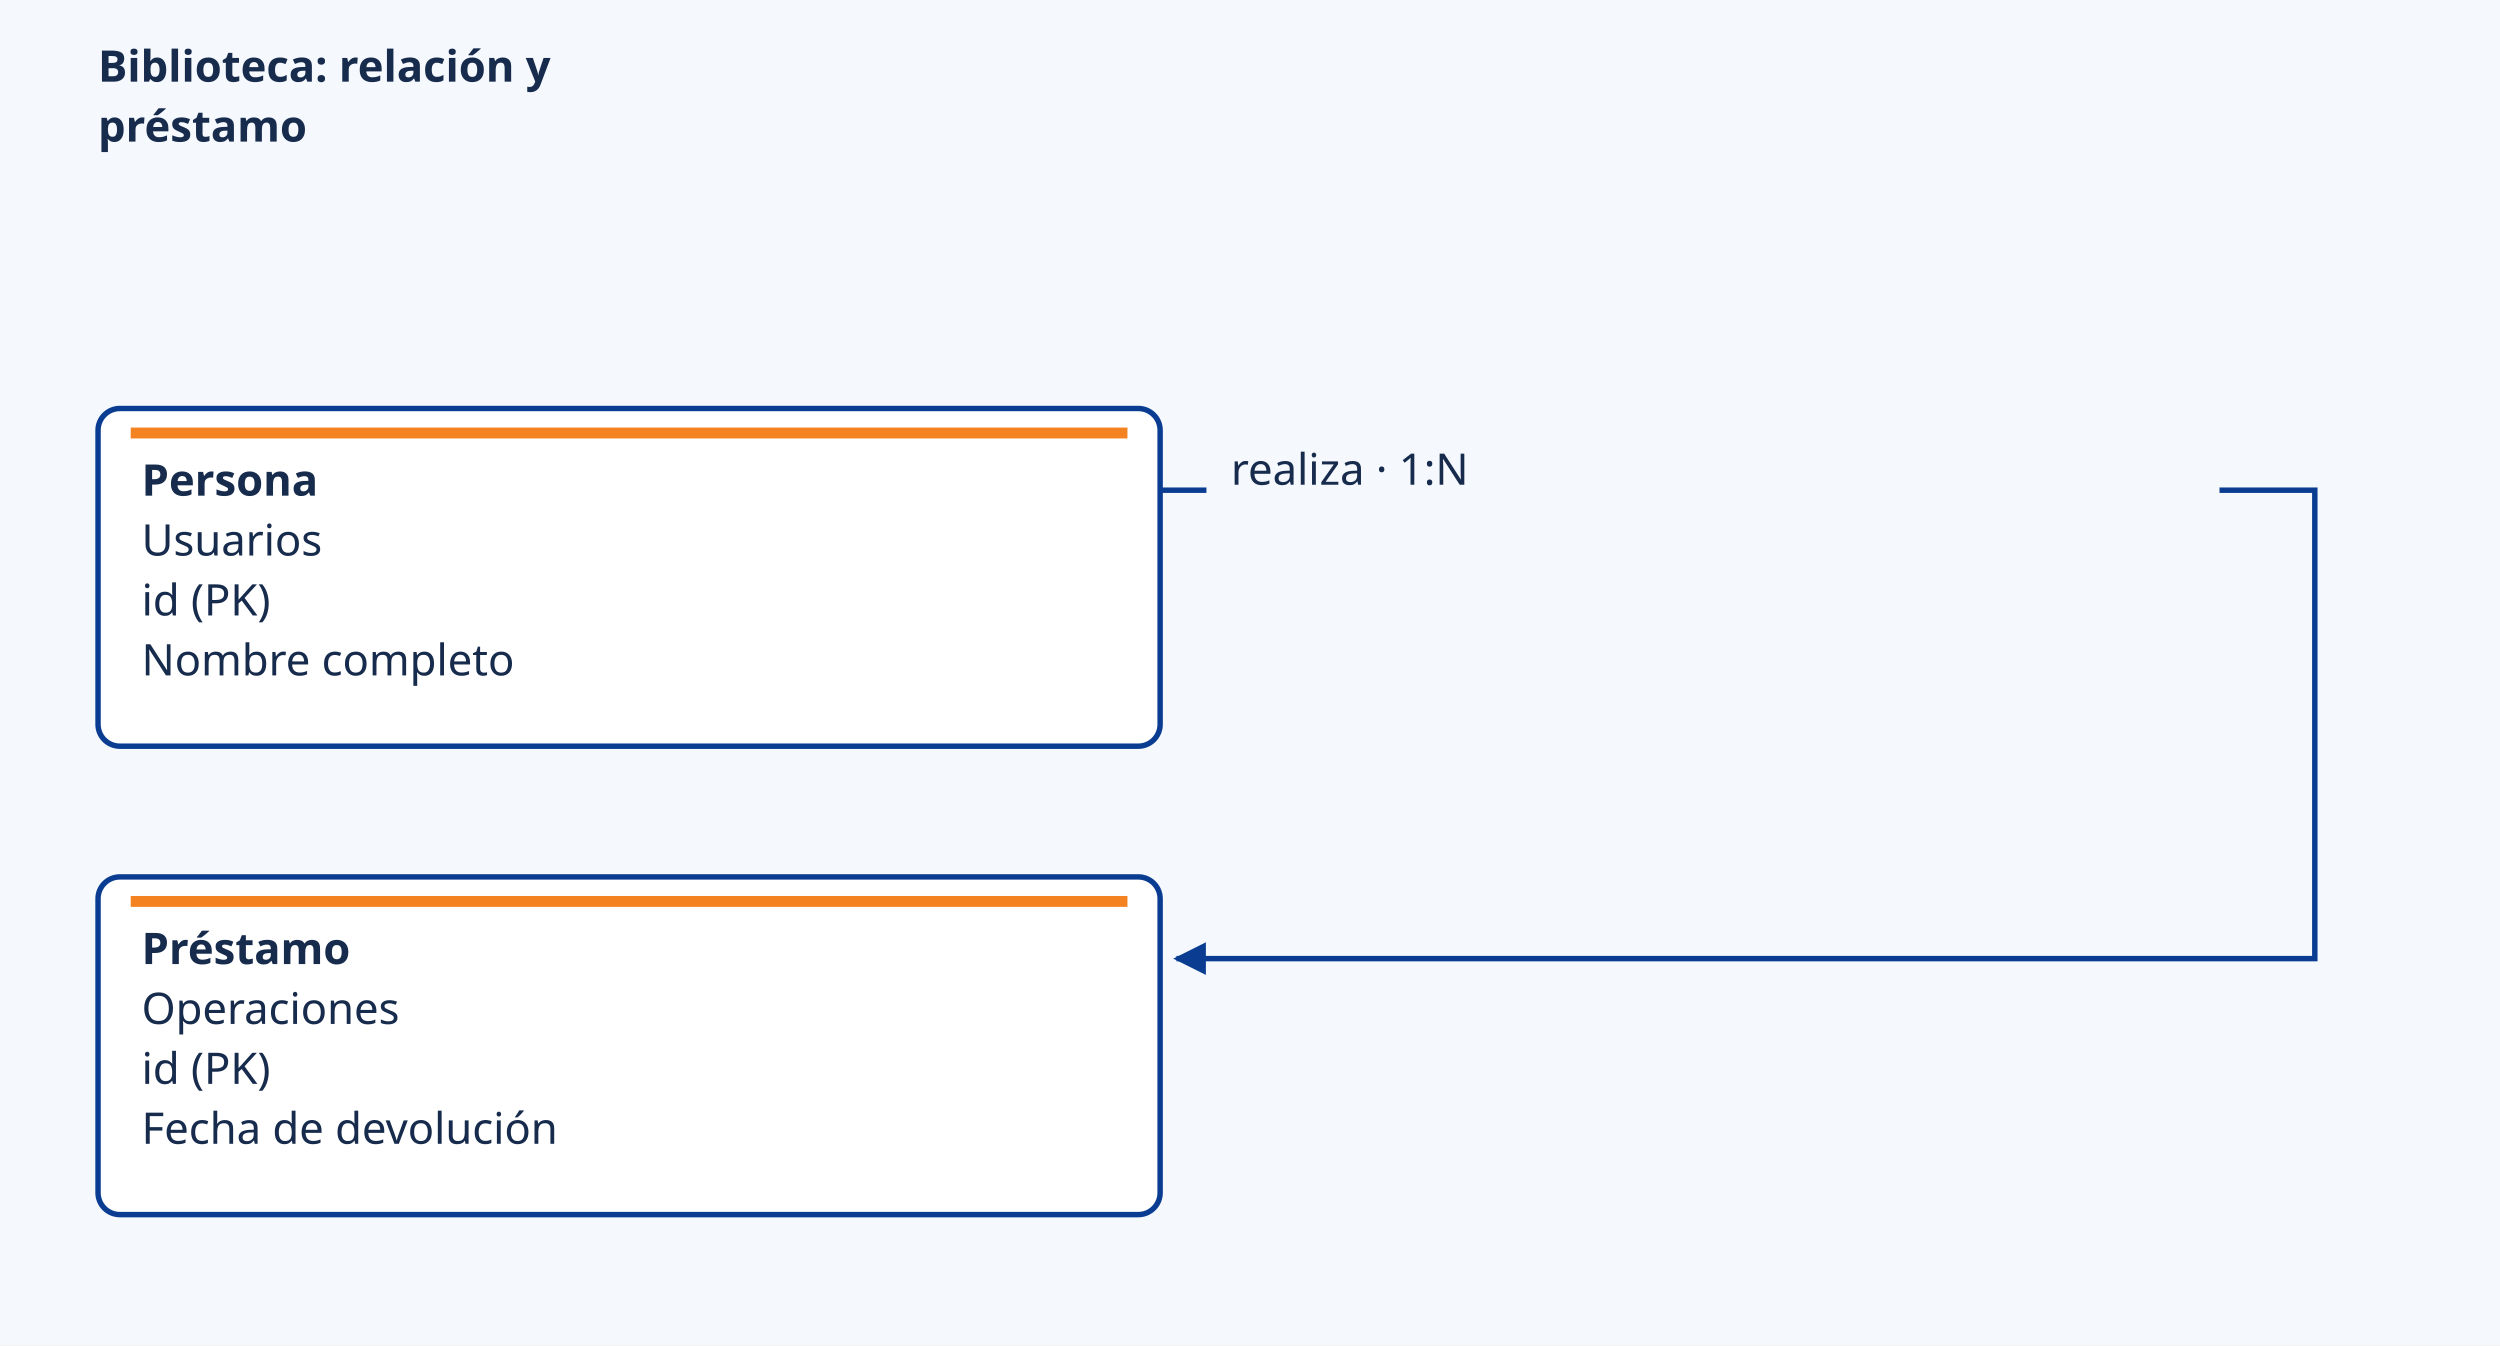
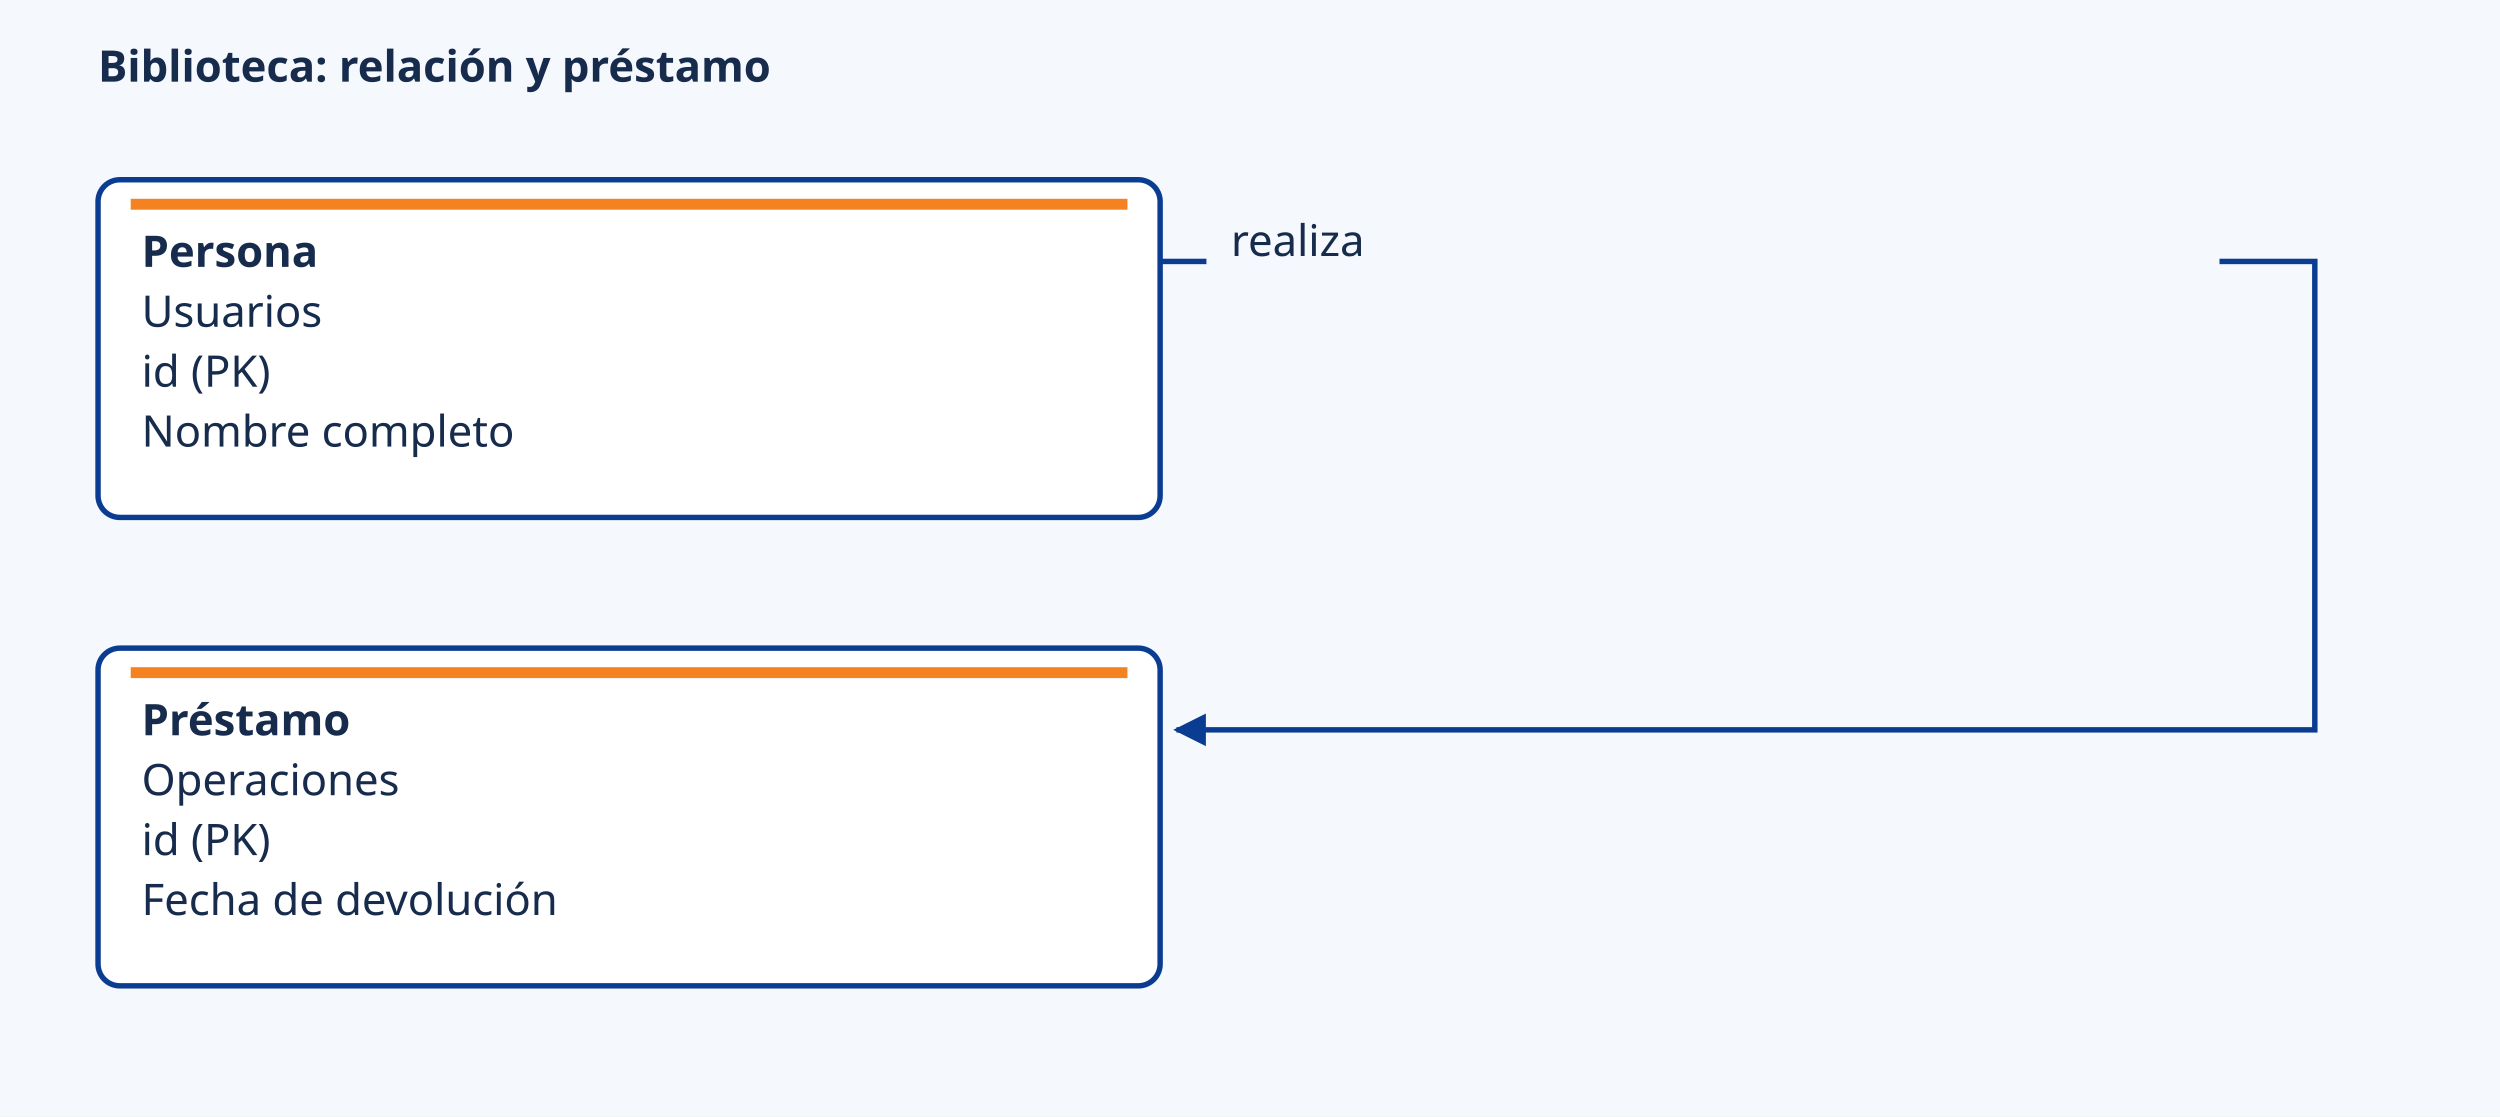
- <svg xmlns="http://www.w3.org/2000/svg" width="918" height="494" viewBox="0 0 918 494" role="img" aria-labelledby="title desc" lang="es" font-family="system-ui, sans-serif">
+ <svg xmlns="http://www.w3.org/2000/svg" width="918" height="410" viewBox="0 0 918 410" role="img" aria-labelledby="title desc" lang="es" font-family="system-ui, sans-serif">
  <defs>
    <marker id="arrow" viewBox="0 0 10 10" refX="9" refY="5" markerWidth="6" markerHeight="6" orient="auto-start-reverse">
      <path d="M 0 0 L 10 5 L 0 10 z" fill="#0A3D91" />
    </marker>
  </defs>
  <rect width="100%" height="100%" fill="#F5F8FC" />
-   <path d="M 426 180 H 850 V 352 H 432" fill="none" stroke="#0A3D91" stroke-width="2" marker-end="url(#arrow)" />
-   <rect x="444" y="160" width="370" height="48" rx="8" fill="#F5F8FC" stroke="#F5F8FC" stroke-width="2" />
-   <text x="452" y="178" fill="#172B4D" font-size="16" font-weight="400">realiza · 1:N</text>
-   <rect x="36" y="150" width="390" height="124" rx="8" fill="#FFFFFF" stroke="#0A3D91" stroke-width="2" />
-   <path d="M 48 159 H 414" stroke="#F58220" stroke-width="4" />
-   <text x="52" y="182" fill="#172B4D" font-size="16" font-weight="700">Persona</text>
-   <text x="52" y="204" fill="#172B4D" font-size="16" font-weight="400">Usuarios</text>
-   <text x="52" y="226" fill="#172B4D" font-size="16" font-weight="400">id (PK)</text>
-   <text x="52" y="248" fill="#172B4D" font-size="16" font-weight="400">Nombre completo</text>
-   <rect x="36" y="322" width="390" height="124" rx="8" fill="#FFFFFF" stroke="#0A3D91" stroke-width="2" />
-   <path d="M 48 331 H 414" stroke="#F58220" stroke-width="4" />
-   <text x="52" y="354" fill="#172B4D" font-size="16" font-weight="700">Préstamo</text>
-   <text x="52" y="376" fill="#172B4D" font-size="16" font-weight="400">Operaciones</text>
-   <text x="52" y="398" fill="#172B4D" font-size="16" font-weight="400">id (PK)</text>
-   <text x="52" y="420" fill="#172B4D" font-size="16" font-weight="400">Fecha de devolución</text>
-   <text x="36" y="30" fill="#172B4D" font-size="16" font-weight="700">Biblioteca: relación y</text>
-   <text x="36" y="52" fill="#172B4D" font-size="16" font-weight="700">préstamo</text>
+   <path d="M 426 96 H 850 V 268 H 432" fill="none" stroke="#0A3D91" stroke-width="2" marker-end="url(#arrow)" />
+   <rect x="444" y="76" width="370" height="48" rx="8" fill="#F5F8FC" stroke="#F5F8FC" stroke-width="2" />
+   <text x="452" y="94" fill="#172B4D" font-size="16" font-weight="400">realiza</text>
+   <rect x="36" y="66" width="390" height="124" rx="8" fill="#FFFFFF" stroke="#0A3D91" stroke-width="2" />
+   <path d="M 48 75 H 414" stroke="#F58220" stroke-width="4" />
+   <text x="52" y="98" fill="#172B4D" font-size="16" font-weight="700">Persona</text>
+   <text x="52" y="120" fill="#172B4D" font-size="16" font-weight="400">Usuarios</text>
+   <text x="52" y="142" fill="#172B4D" font-size="16" font-weight="400">id (PK)</text>
+   <text x="52" y="164" fill="#172B4D" font-size="16" font-weight="400">Nombre completo</text>
+   <rect x="36" y="238" width="390" height="124" rx="8" fill="#FFFFFF" stroke="#0A3D91" stroke-width="2" />
+   <path d="M 48 247 H 414" stroke="#F58220" stroke-width="4" />
+   <text x="52" y="270" fill="#172B4D" font-size="16" font-weight="700">Préstamo</text>
+   <text x="52" y="292" fill="#172B4D" font-size="16" font-weight="400">Operaciones</text>
+   <text x="52" y="314" fill="#172B4D" font-size="16" font-weight="400">id (PK)</text>
+   <text x="52" y="336" fill="#172B4D" font-size="16" font-weight="400">Fecha de devolución</text>
+   <text x="36" y="30" fill="#172B4D" font-size="16" font-weight="700">Biblioteca: relación y préstamo</text>
</svg>
